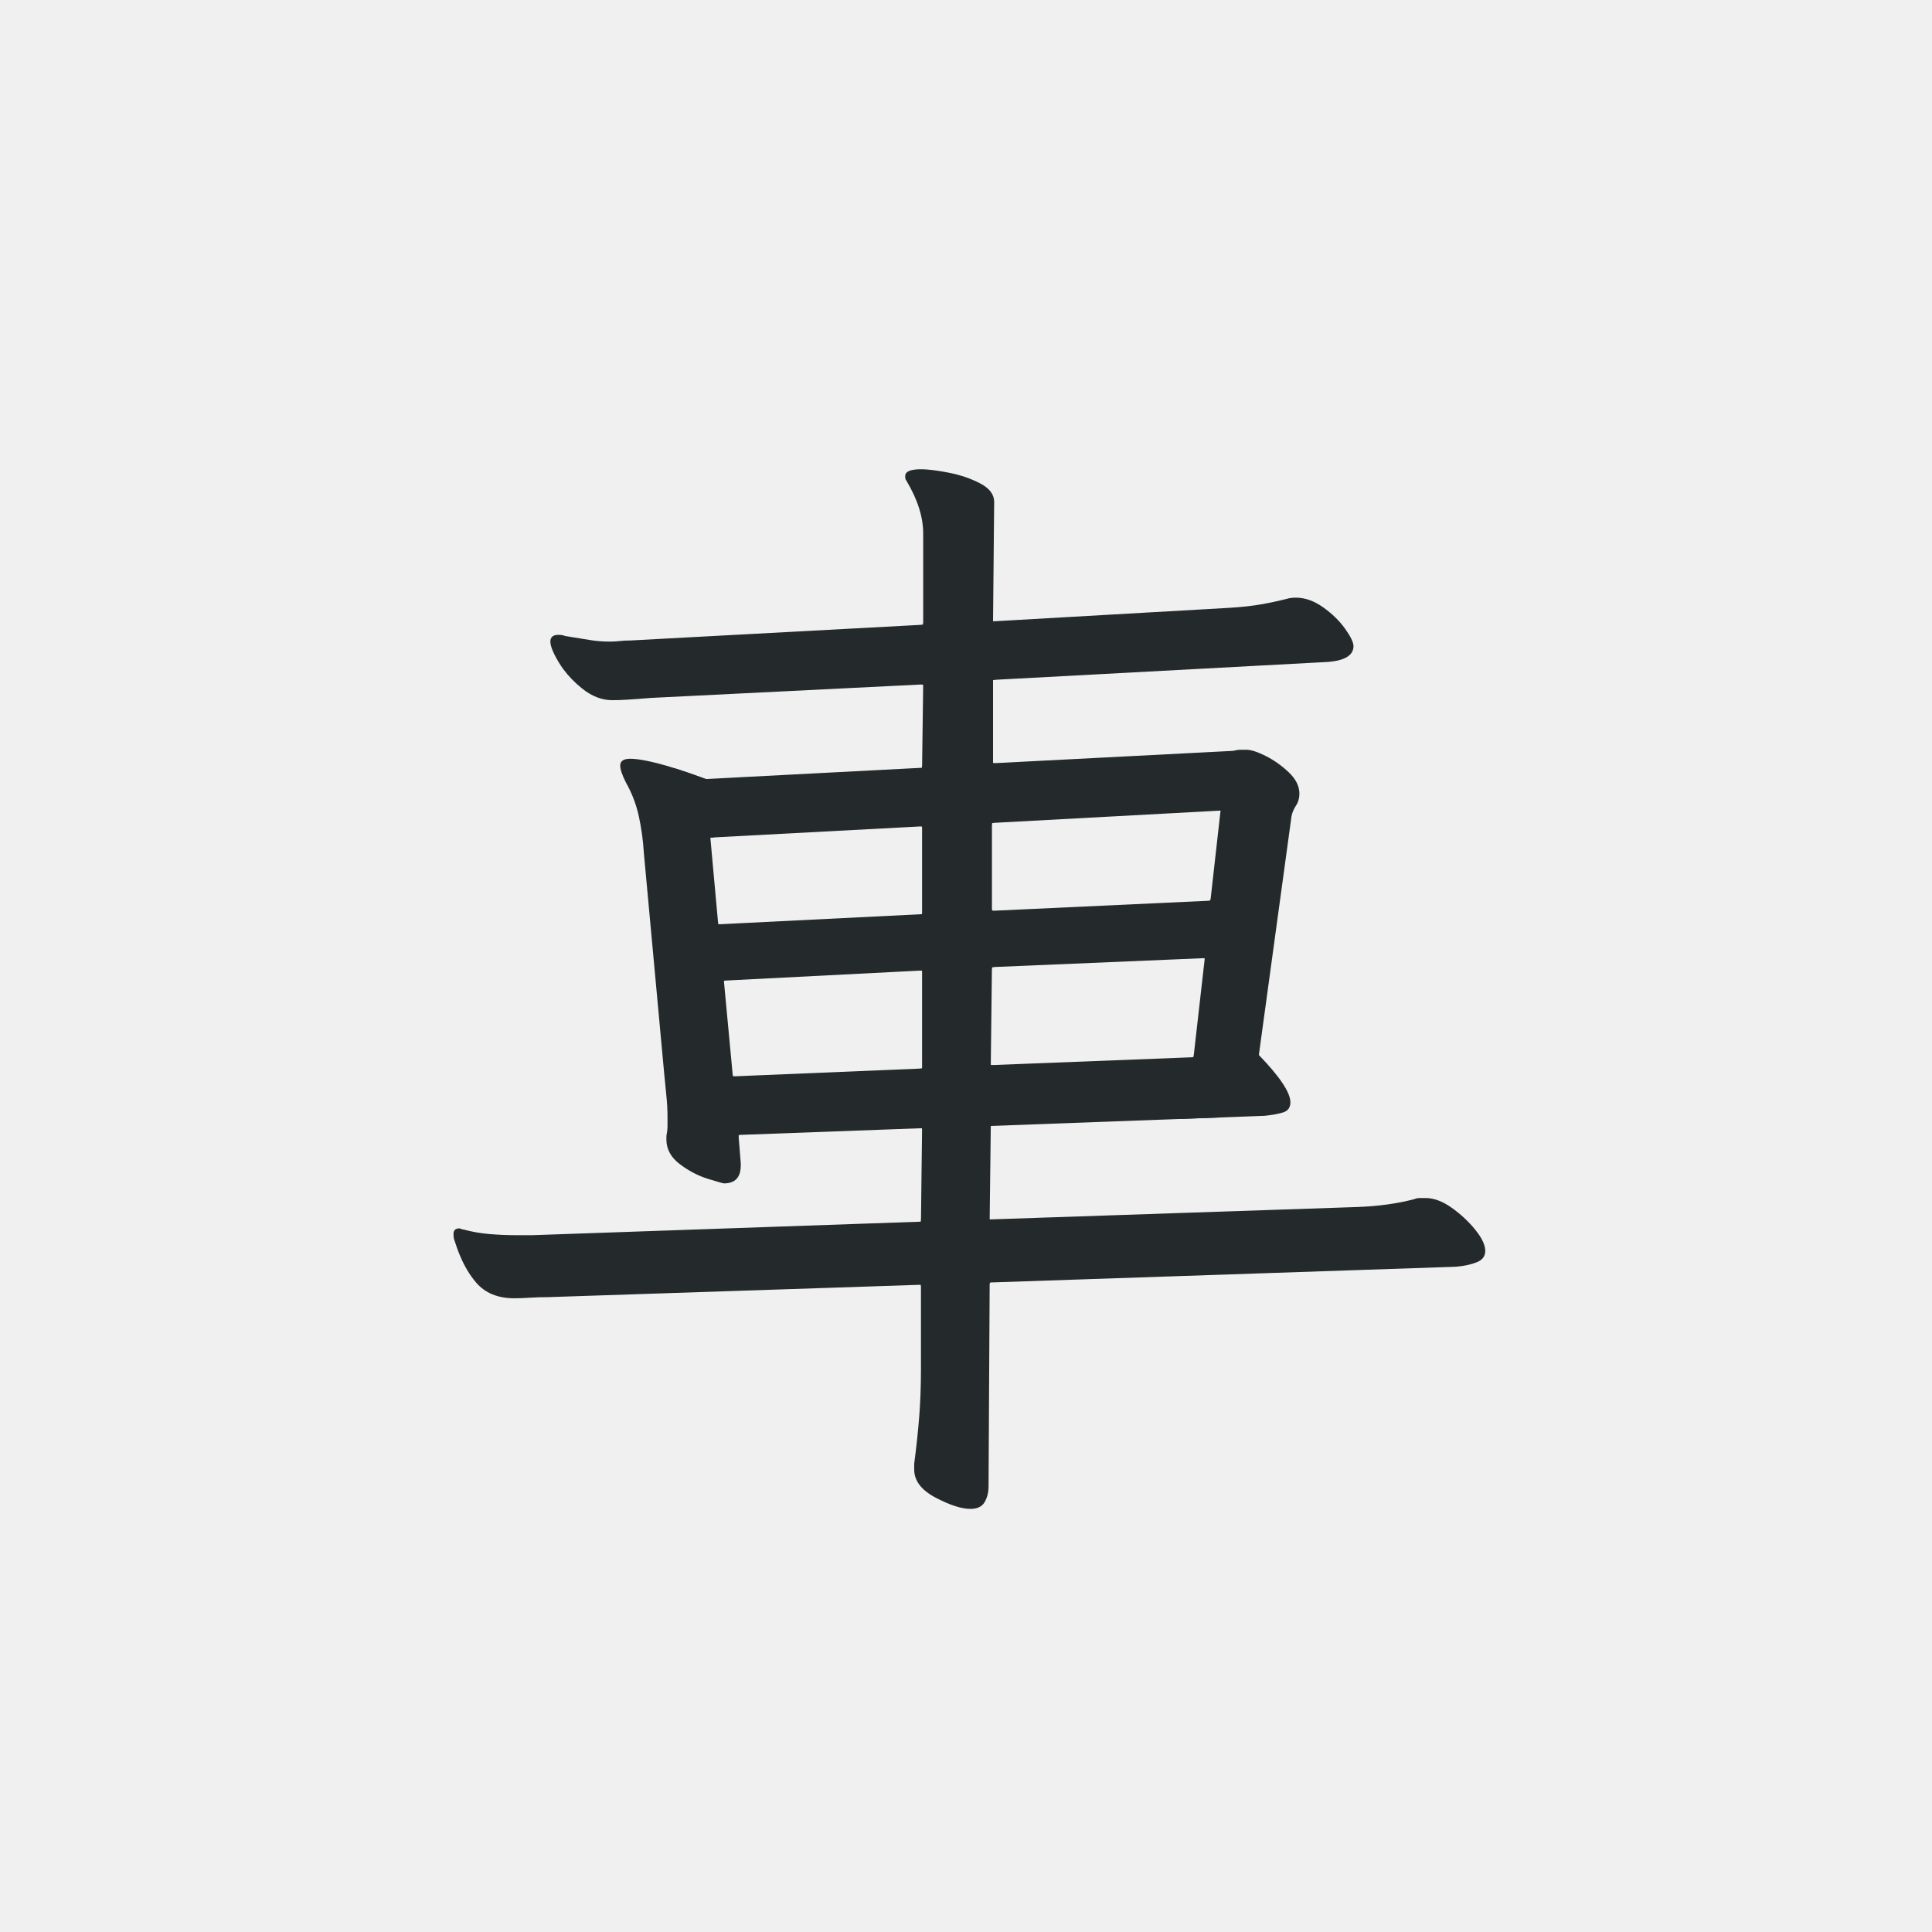
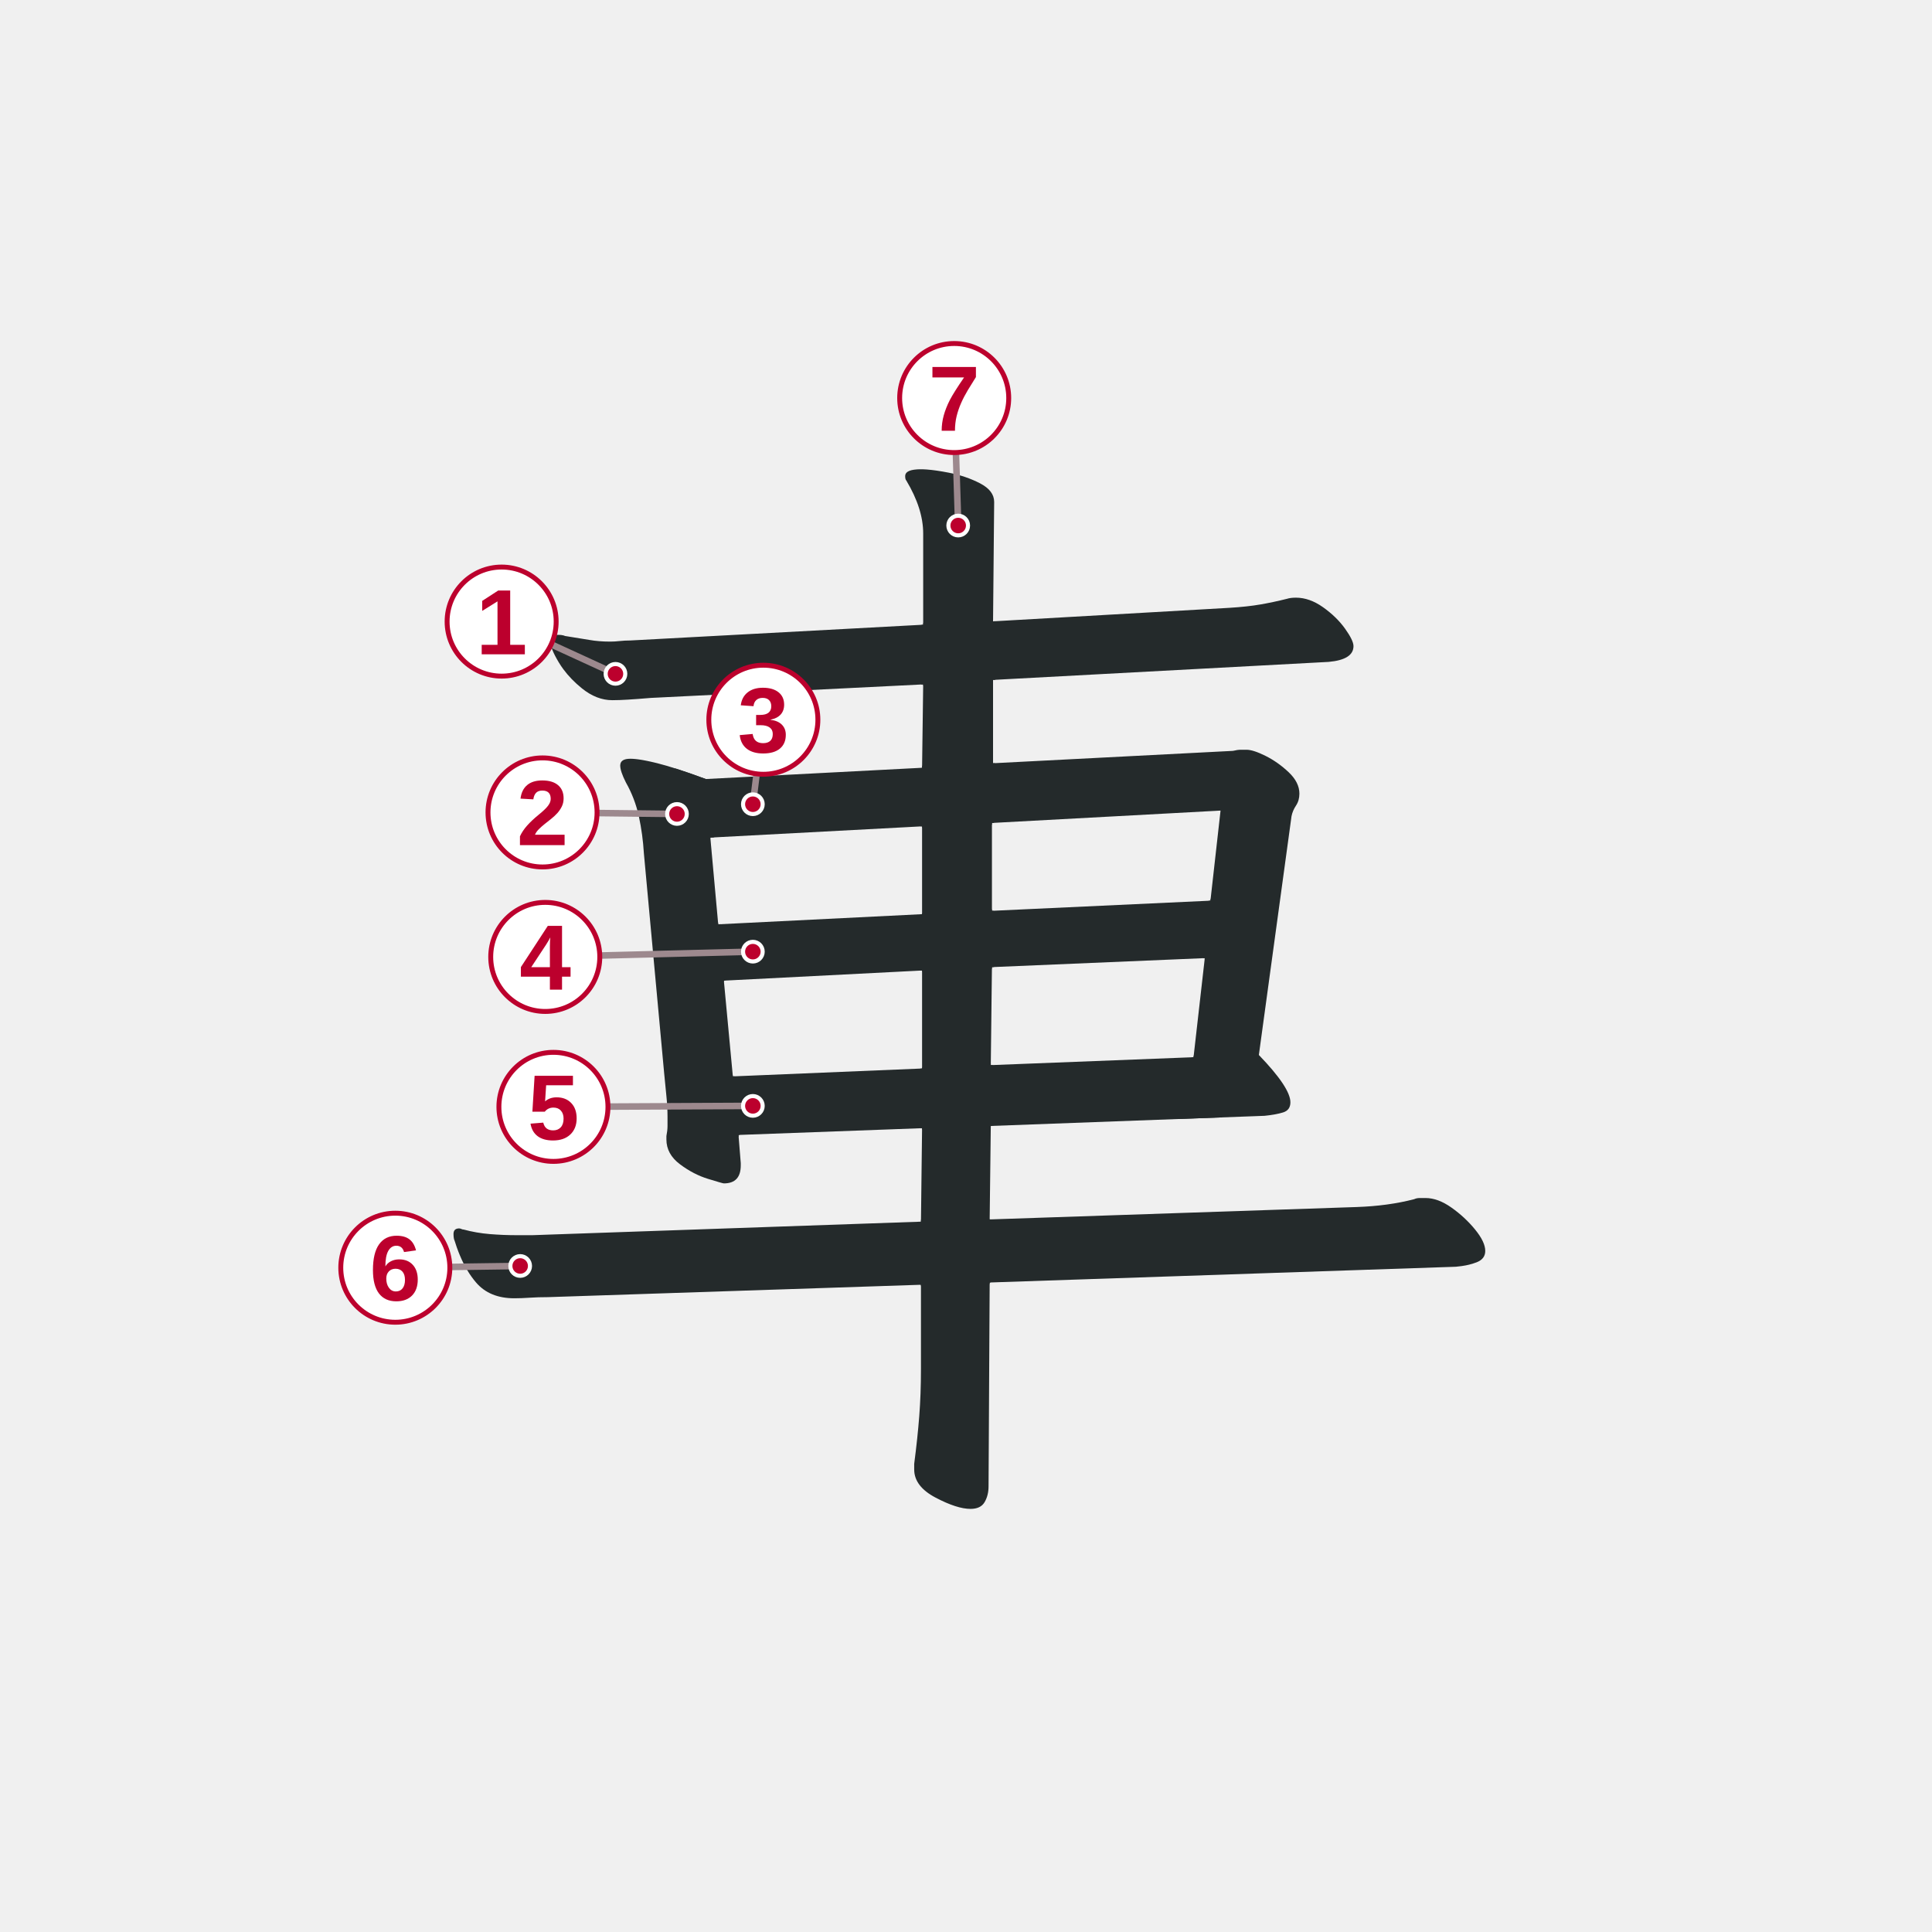
- <svg xmlns="http://www.w3.org/2000/svg" version="1.1" viewBox="0 0 708.66 708.66" width="709" height="709" role="img" aria-labelledby="name desc">
-   <style>.still{display:none}@media(prefers-reduced-motion:reduce){.motion{display:none}.still{display:inline}}</style>
+ <svg xmlns="http://www.w3.org/2000/svg" data-stroke-theme="auto" version="1.1" viewBox="0 0 708.66 708.66" width="709" height="709" role="img" aria-labelledby="name desc">
+   <style>
+ .still,.directions{display:none}
+ .directions{color:#fff}
+ .directions .shaft{fill:none;stroke:currentColor;stroke-width:2.5;stroke-linecap:round;stroke-linejoin:round}
+ .directions polygon{fill:currentColor}
+ .stroke-labels{font-family:Arial,Helvetica,sans-serif;font-size:34px;font-weight:700;text-anchor:middle}
+ .stroke-labels line{stroke:#9d898e;stroke-width:2.4;stroke-linecap:round}
+ .stroke-labels rect{fill:white;stroke:#bc002d;stroke-width:1.8}
+ .stroke-labels circle{fill:#bc002d;stroke:white;stroke-width:1.5}
+ .stroke-labels text{fill:#bc002d}
+ #still:target~.motion{display:none}
+ #still:target~.still,#still:target~.directions{display:inline}
+ @media(prefers-color-scheme:dark){
+   .directions{color:#202526}
+   .guide{fill:#3d4141}
+   .motion,.still{fill:#e6e8e8}
+ }
+ @media(prefers-reduced-motion:reduce){.motion{display:none}.still,.directions{display:inline}}
+ </style>
  <defs>
    <mask id="reveal_1" maskUnits="userSpaceOnUse" x="0" y="0" width="708.66" height="708.66">
      <path d="M174.428 249.957L206.78 248.2L225.75 247.17L478.64 233.4L488.05 232.88L497.04 232.38L529.39 230.581" fill="none" stroke="white" stroke-width="49.0" stroke-linecap="round" stroke-linejoin="round" stroke-dasharray="357.49 714.98" stroke-dashoffset="0">
-         <animate attributeName="stroke-dashoffset" values="357.49;357.49;0;0" keyTimes="0;0.034;0.138;1" dur="8.702s" repeatCount="indefinite" />
+         <animate attributeName="stroke-dashoffset" values="357.49;357.49;0;0" keyTimes="0;0.034;0.138;1" dur="7.252s" repeatCount="indefinite" />
      </path>
    </mask>
    <mask id="reveal_2" maskUnits="userSpaceOnUse" x="0" y="0" width="708.66" height="708.66">
      <path d="M243.287 241.846L246.59 279.14L248.31 298.56L258.76 416.78L259.59 426.16L260.34 434.63L263.642 471.924" fill="none" stroke="white" stroke-width="57.4" stroke-linecap="round" stroke-linejoin="round" stroke-dasharray="232.98 465.96" stroke-dashoffset="0">
-         <animate attributeName="stroke-dashoffset" values="232.98;232.98;0;0" keyTimes="0;0.155;0.231;1" dur="8.702s" repeatCount="indefinite" />
+         <animate attributeName="stroke-dashoffset" values="232.98;232.98;0;0" keyTimes="0;0.155;0.231;1" dur="7.252s" repeatCount="indefinite" />
      </path>
    </mask>
    <mask id="reveal_3" maskUnits="userSpaceOnUse" x="0" y="0" width="708.66" height="708.66">
      <path d="M201.95 298.093L248.17 296.16L276.15 294.99L460.57 287.28L448.43 393.45L447.36 402.8L446.28 412.24L441.022 458.2" fill="none" stroke="white" stroke-width="72.1" stroke-linecap="round" stroke-linejoin="round" stroke-dasharray="432.88 865.76" stroke-dashoffset="0">
-         <animate attributeName="stroke-dashoffset" values="432.88;432.88;0;0" keyTimes="0;0.248;0.368;1" dur="8.702s" repeatCount="indefinite" />
+         <animate attributeName="stroke-dashoffset" values="432.88;432.88;0;0" keyTimes="0;0.248;0.368;1" dur="7.252s" repeatCount="indefinite" />
      </path>
    </mask>
    <mask id="reveal_4" maskUnits="userSpaceOnUse" x="0" y="0" width="708.66" height="708.66">
      <path d="M220.914 351.612L252.68 350.15L276.15 349.07L434.84 341.74L444.25 341.31L454.24 340.85L486.006 339.387" fill="none" stroke="white" stroke-width="48" stroke-linecap="round" stroke-linejoin="round" stroke-dasharray="267.37 534.74" stroke-dashoffset="0">
-         <animate attributeName="stroke-dashoffset" values="267.37;267.37;0;0" keyTimes="0;0.386;0.469;1" dur="8.702s" repeatCount="indefinite" />
+         <animate attributeName="stroke-dashoffset" values="267.37;267.37;0;0" keyTimes="0;0.386;0.469;1" dur="7.252s" repeatCount="indefinite" />
      </path>
    </mask>
    <mask id="reveal_5" maskUnits="userSpaceOnUse" x="0" y="0" width="708.66" height="708.66">
      <path d="M225.904 407.951L257.67 406.49L276.15 405.64L423.82 398.82L433.22 398.38L447.7 397.7L479.465 396.208" fill="none" stroke="white" stroke-width="48" stroke-linecap="round" stroke-linejoin="round" stroke-dasharray="255.83 511.66" stroke-dashoffset="0">
-         <animate attributeName="stroke-dashoffset" values="255.83;255.83;0;0" keyTimes="0;0.486;0.567;1" dur="8.702s" repeatCount="indefinite" />
+         <animate attributeName="stroke-dashoffset" values="255.83;255.83;0;0" keyTimes="0;0.486;0.567;1" dur="7.252s" repeatCount="indefinite" />
      </path>
    </mask>
    <mask id="reveal_6" maskUnits="userSpaceOnUse" x="0" y="0" width="708.66" height="708.66">
      <path d="M136.847 466.127L168.81 465.08L190.8 464.36L525.88 453.38L535.29 453.08L544.79 452.78L576.754 451.771" fill="none" stroke="white" stroke-width="48.3" stroke-linecap="round" stroke-linejoin="round" stroke-dasharray="442.14 884.28" stroke-dashoffset="0">
-         <animate attributeName="stroke-dashoffset" values="442.14;442.14;0;0" keyTimes="0;0.584;0.707;1" dur="8.702s" repeatCount="indefinite" />
+         <animate attributeName="stroke-dashoffset" values="442.14;442.14;0;0" keyTimes="0;0.584;0.707;1" dur="7.252s" repeatCount="indefinite" />
      </path>
    </mask>
    <mask id="reveal_7" maskUnits="userSpaceOnUse" x="0" y="0" width="708.66" height="708.66">
      <path d="M351.757 133.99L351.57 172.27L351.47 192.77L349.78 536.81L349.74 546.23L349.71 554.23L349.567 592.51" fill="none" stroke="white" stroke-width="58.8" stroke-linecap="round" stroke-linejoin="round" stroke-dasharray="460.52 921.04" stroke-dashoffset="0">
-         <animate attributeName="stroke-dashoffset" values="460.52;460.52;0;0" keyTimes="0;0.724;0.851;1" dur="8.702s" repeatCount="indefinite" />
+         <animate attributeName="stroke-dashoffset" values="460.52;460.52;0;0" keyTimes="0;0.724;0.851;1" dur="7.252s" repeatCount="indefinite" />
      </path>
    </mask>
  </defs>
-   <path fill="#e5e8e7" d="M362.6,545.2q0,3.3-1.45,5.79c-.97,1.65-2.68,2.47-5.16,2.47q-4.96,0-12.81-4.13t-7.85-10.33v-2.06q1.24-9.51,1.86-17.56.62-8.06.62-17.15v-30.98l-136.75,4.54q-3.72,0-6.82.21c-2.06.14-3.92.21-5.58.21q-9.09,0-14.04-5.79-4.96-5.78-7.85-15.28c-.28-.55-.42-1.38-.42-2.48,0-1.38.69-2.07,2.07-2.07.27,0,.55.07.83.21.27.14.54.2.82.2q4.54,1.24,9.5,1.66,4.96.41,9.92.41h5.78l142.54-4.96.41-34.29-67.34,2.48.83,10.33v.83q0,6.61-6.2,6.61-.42,0-5.79-1.66-5.37-1.64-10.32-5.37-4.96-3.72-4.96-9.09v-1.24c.27-1.37.41-2.61.41-3.71v-3.31q0-3.72-.41-7.64-.42-3.92-.83-8.47l-7.43-80.57q-.42-7.02-1.86-13.63-1.46-6.6-4.75-12.39-2.08-4.13-2.07-6.2,0-2.48,3.72-2.48,3.3,0,9.91,1.65,6.61,1.66,17.77,5.79l79.32-4.13.41-30.58-99.98,4.96q-4.95.42-8.26.62c-2.21.14-4.13.21-5.78.21q-5.79,0-11.16-4.34-5.37-4.34-8.47-9.5-3.1-5.16-3.1-7.65,0-2.47,2.9-2.47c1.09,0,1.92.14,2.48.41q5.36.83,8.88,1.44,3.5.62,7.64.62c1.1,0,2.27-.06,3.51-.2,1.24-.14,2.55-.21,3.93-.21l107.41-5.78v-33.47q0-9.08-6.19-19.42c-.28-.27-.42-.82-.42-1.65q0-2.48,5.79-2.48,3.72,0,10.12,1.24,6.4,1.24,11.57,3.93,5.16,2.69,5.16,6.81l-.41,43.8,86.76-4.96q6.6-.41,11.36-1.24,4.75-.82,9.71-2.07c.83-.27,1.92-.41,3.31-.41q4.95,0,9.91,3.51,4.96,3.52,8.06,7.85,3.1,4.34,3.1,6.41,0,4.95-9.09,5.78l-123.12,6.61v30.57l88-4.54c1.1-.27,2.06-.41,2.89-.41h2.07q2.48,0,7.02,2.27,4.54,2.27,8.47,5.99,3.92,3.72,3.92,7.85,0,2.48-1.23,4.34c-.83,1.24-1.39,2.55-1.66,3.92l-11.98,87.59q11.56,11.99,11.57,17.35,0,2.89-2.69,3.72-2.69.83-6.81,1.24l-100.4,3.72-.41,34.29,134.68-4.55q11.57-.4,21.08-2.89c.54-.27,1.23-.41,2.06-.41h2.07q4.54,0,9.5,3.51,4.96,3.51,8.67,8.05,3.72,4.56,3.72,7.85,0,2.9-3.1,4.14-3.09,1.24-7.64,1.65l-171.04,5.78L362.6,545.2ZM260.55,307.23l2.89,31.81,74.78-3.72v-32.22L260.55,307.23ZM265.51,359.7l3.3,35.12,69.41-2.89v-35.95L265.51,359.7ZM363.84,354.74l-.42,35.95,74.37-2.9,4.13-36.35L363.84,354.74ZM363.84,301.86v32.23l80.15-3.72,3.71-33.05L363.84,301.86Z" />
+   <g id="still" />
+   <path class="guide" fill="#e5e8e7" d="M362.6,545.2q0,3.3-1.45,5.79c-.97,1.65-2.68,2.47-5.16,2.47q-4.96,0-12.81-4.13t-7.85-10.33v-2.06q1.24-9.51,1.86-17.56.62-8.06.62-17.15v-30.98l-136.75,4.54q-3.72,0-6.82.21c-2.06.14-3.92.21-5.58.21q-9.09,0-14.04-5.79-4.96-5.78-7.85-15.28c-.28-.55-.42-1.38-.42-2.48,0-1.38.69-2.07,2.07-2.07.27,0,.55.07.83.21.27.14.54.2.82.2q4.54,1.24,9.5,1.66,4.96.41,9.92.41h5.78l142.54-4.96.41-34.29-67.34,2.48.83,10.33v.83q0,6.61-6.2,6.61-.42,0-5.79-1.66-5.37-1.64-10.32-5.37-4.96-3.72-4.96-9.09v-1.24c.27-1.37.41-2.61.41-3.71v-3.31q0-3.72-.41-7.64-.42-3.92-.83-8.47l-7.43-80.57q-.42-7.02-1.86-13.63-1.46-6.6-4.75-12.39-2.08-4.13-2.07-6.2,0-2.48,3.72-2.48,3.3,0,9.91,1.65,6.61,1.66,17.77,5.79l79.32-4.13.41-30.58-99.98,4.96q-4.95.42-8.26.62c-2.21.14-4.13.21-5.78.21q-5.79,0-11.16-4.34-5.37-4.34-8.47-9.5-3.1-5.16-3.1-7.65,0-2.47,2.9-2.47c1.09,0,1.92.14,2.48.41q5.36.83,8.88,1.44,3.5.62,7.64.62c1.1,0,2.27-.06,3.51-.2,1.24-.14,2.55-.21,3.93-.21l107.41-5.78v-33.47q0-9.08-6.19-19.42c-.28-.27-.42-.82-.42-1.65q0-2.48,5.79-2.48,3.72,0,10.12,1.24,6.4,1.24,11.57,3.93,5.16,2.69,5.16,6.81l-.41,43.8,86.76-4.96q6.6-.41,11.36-1.24,4.75-.82,9.71-2.07c.83-.27,1.92-.41,3.31-.41q4.95,0,9.91,3.51,4.96,3.52,8.06,7.85,3.1,4.34,3.1,6.41,0,4.95-9.09,5.78l-123.12,6.61v30.57l88-4.54c1.1-.27,2.06-.41,2.89-.41h2.07q2.48,0,7.02,2.27,4.54,2.27,8.47,5.99,3.92,3.72,3.92,7.85,0,2.48-1.23,4.34c-.83,1.24-1.39,2.55-1.66,3.92l-11.98,87.59q11.56,11.99,11.57,17.35,0,2.89-2.69,3.72-2.69.83-6.81,1.24l-100.4,3.72-.41,34.29,134.68-4.55q11.57-.4,21.08-2.89c.54-.27,1.23-.41,2.06-.41h2.07q4.54,0,9.5,3.51,4.96,3.51,8.67,8.05,3.72,4.56,3.72,7.85,0,2.9-3.1,4.14-3.09,1.24-7.64,1.65l-171.04,5.78L362.6,545.2ZM260.55,307.23l2.89,31.81,74.78-3.72v-32.22L260.55,307.23ZM265.51,359.7l3.3,35.12,69.41-2.89v-35.95L265.51,359.7ZM363.84,354.74l-.42,35.95,74.37-2.9,4.13-36.35L363.84,354.74ZM363.84,301.86v32.23l80.15-3.72,3.71-33.05L363.84,301.86Z" />
  <g class="motion" fill="#242a2b">
    <path id="stroke_01" mask="url(#reveal_1)" d="M485.3 222.74C488.607 225.087 491.293 227.703 493.36 230.59C495.427 233.483 496.46 235.62 496.46 237C496.46 240.3 493.43 242.227 487.37 242.78L364.25 249.39L364.25 250.157L363.28 250.15L338.73 251.48L338.624 251.516L338.63 251.04L238.65 256C235.35 256.28 232.597 256.487 230.39 256.62C228.18 256.76 226.26 256.83 224.61 256.83C220.75 256.83 217.03 255.383 213.45 252.49C210.743 250.302 208.469 247.958 206.628 245.457L206.628 245.457C206.627 245.455 206.626 245.454 206.625 245.452L205.82 244.309L205.781 244.252C205.502 243.835 205.235 243.415 204.98 242.99C202.913 239.55 201.88 237 201.88 235.34C201.88 235.302 201.881 235.265 201.884 235.23L201.891 235.041L201.909 234.893L201.925 234.761C202.061 233.954 202.499 233.406 203.241 233.116L203.251 233.111C203.497 233.016 203.776 232.949 204.089 232.91L204.1 232.909L204.377 232.884L204.429 232.88L204.78 232.87L205.139 232.876L205.254 232.881L205.476 232.892L205.615 232.902L205.774 232.917C205.833 232.922 205.889 232.928 205.943 232.935L205.943 232.935C206.481 233 206.92 233.116 207.26 233.28C210.833 233.833 213.793 234.313 216.14 234.72C218.473 235.133 221.02 235.34 223.78 235.34C224.88 235.34 226.05 235.28 227.29 235.14C228.53 235 229.84 234.93 231.22 234.93L338.63 229.15L338.63 228.472L364.255 227.406L364.25 227.91L451.01 222.95C455.41 222.677 459.197 222.263 462.37 221.71C465.537 221.163 468.773 220.473 472.08 219.64C472.91 219.37 474 219.23 475.39 219.23C478.69 219.23 481.993 220.4 485.3 222.74Z" />
    <path id="stroke_02" mask="url(#reveal_2)" d="M232.063 278.335L232.379 278.358L232.999 278.407L233.43 278.455L234.026 278.526L234.556 278.602L235.136 278.69L235.781 278.8L236.321 278.898L237.111 279.051L237.564 279.143L238.552 279.355L238.837 279.418C239.244 279.509 239.666 279.607 240.101 279.711L240.101 279.711C240.429 279.787 240.776 279.872 241.13 279.96C245.537 281.067 251.46 282.997 258.9 285.75L259.42 285.723L258.16 286.68L260.85 306.54L262.044 307.151L260.55 307.23L263.44 339.04L264.39 338.993L264.22 340.02L265.93 359.35L266.045 359.673L265.51 359.7L268.81 394.82L269.419 394.795L271.312 416.284L270.88 416.3L271.71 426.63L271.71 427.46C271.71 431.867 269.643 434.07 265.51 434.07C265.23 434.07 263.3 433.517 259.72 432.41C256.14 431.317 252.7 429.527 249.4 427.04C246.093 424.56 244.44 421.53 244.44 417.95L244.44 416.71C244.71 415.34 244.85 414.1 244.85 413L244.85 409.69C244.85 407.21 244.713 404.663 244.44 402.05C244.16 399.437 243.883 396.613 243.61 393.58L236.18 313.01C235.9 308.33 235.28 303.787 234.32 299.38C233.347 294.98 231.763 290.85 229.57 286.99C228.193 284.257 227.503 282.2 227.502 280.822L231.366 280.481L227.502 280.822C227.5 280.81 227.5 280.8 227.5 280.79C227.5 280.753 227.501 280.717 227.505 280.684C227.555 279.101 228.795 278.31 231.22 278.31Z" />
    <path id="stroke_03" mask="url(#reveal_3)" d="M464.23 277.28C467.257 278.793 470.08 280.79 472.7 283.27C475.313 285.75 476.62 288.367 476.62 291.12C476.62 292.773 476.21 294.22 475.39 295.46C474.56 296.7 474 298.01 473.73 299.38L461.75 386.97C469.457 394.963 473.313 400.747 473.32 404.32C473.32 406.247 472.423 407.487 470.63 408.04C468.837 408.593 466.567 409.007 463.82 409.28L432.544 410.439L432.65 409.48L434.78 408.53L437.144 387.815L437.79 387.79L441.92 351.44L441.273 351.467L443.396 330.398L443.99 330.37L447.7 297.32L363.84 301.86L363.84 302.486L338.22 303.55L338.22 303.1L260.55 307.23L260.575 307.503L248.67 308L247.573 281.822C250.834 282.852 254.616 284.164 258.9 285.75L338.22 281.62L338.23 280.88L364.25 279.454L364.25 279.96L452.25 275.42C453.35 275.15 454.31 275.01 455.14 275.01L457.21 275.01C458.863 275.01 461.203 275.767 464.23 277.28Z" />
    <path id="stroke_04" mask="url(#reveal_4)" d="M454.72 351.29L441.87 351.883L441.92 351.44L363.84 354.74L363.833 355.351L363.25 355.16L338.68 356.29L338.22 356.383L338.22 355.98L265.51 359.7L265.551 360.133L253.16 360.59L252.16 339.02L263.391 338.498L263.44 339.04L338.22 335.32L338.22 335.029L363.84 333.519L363.84 334.09L443.99 330.37L444.06 329.746L453.71 329.37Z" />
    <path id="stroke_05" mask="url(#reveal_5)" d="M448.272 409.856L363.42 413L363.414 413.462L338.214 414.309L338.22 413.82L270.88 416.3L270.934 416.974L258.18 417.63L257.14 395.01L268.777 394.472L268.81 394.82L338.22 391.93L338.22 391.588L363.427 390.107L363.42 390.69L437.79 387.79L437.852 387.243L447.2 386.91Z" />
    <path id="stroke_06" mask="url(#reveal_6)" d="M532.4 442.95C535.707 445.29 538.597 447.973 541.07 451C543.55 454.04 544.79 456.657 544.79 458.85C544.79 460.783 543.757 462.163 541.69 462.99C539.63 463.817 537.083 464.367 534.05 464.64L363.01 470.42L363.007 470.927L337.81 471.749L337.81 471.25L201.06 475.79C198.58 475.79 196.307 475.86 194.24 476C192.18 476.14 190.32 476.21 188.66 476.21C182.6 476.21 177.92 474.28 174.62 470.42C172.287 467.702 170.298 464.367 168.66 460.401L168.66 460.401C168.504 460.033 168.351 459.659 168.203 459.277L167.59 457.632L167.437 457.186C167.204 456.523 166.983 455.839 166.77 455.14C166.49 454.59 166.35 453.76 166.35 452.66C166.35 452.575 166.353 452.492 166.358 452.412L166.366 452.333L166.382 452.18L166.398 452.091L166.422 451.963L166.446 451.873L166.477 451.763L166.511 451.674L166.548 451.578L166.592 451.493L166.635 451.41L166.689 451.328L166.738 451.257L166.804 451.18L166.856 451.121L166.935 451.048L166.989 451L167.083 450.933L167.138 450.895L167.249 450.834L167.302 450.806L167.431 450.752L167.481 450.733L167.632 450.686L167.674 450.675L167.851 450.638L167.882 450.632L168.087 450.607L168.104 450.605C168.18 450.598 168.259 450.594 168.34 450.593L168.34 450.593C168.365 450.59 168.393 450.59 168.42 450.59C168.69 450.59 168.97 450.66 169.25 450.8C169.52 450.94 169.79 451 170.07 451C173.097 451.827 176.263 452.38 179.57 452.66C182.877 452.933 186.183 453.07 189.49 453.07L195.27 453.07L337.81 448.11L337.819 447.391L363.011 447.188L363.01 447.29L497.69 442.74C505.403 442.473 512.43 441.51 518.77 439.85C519.31 439.58 520 439.44 520.83 439.44L522.9 439.44C525.927 439.44 529.093 440.61 532.4 442.95Z" />
    <path id="stroke_07" mask="url(#reveal_7)" d="M338.763 172.149L338.789 172.15L339.763 172.203L339.871 172.21L339.872 172.21L337.929 172.201L339.872 172.21C342.06 172.366 344.746 172.753 347.93 173.37C352.197 174.197 356.053 175.507 359.5 177.3C362.94 179.093 364.66 181.363 364.66 184.11L364.25 227.91L364.943 227.87L365.074 249.346L364.25 249.39L364.25 279.96L364.938 279.925L364.594 301.819L363.84 301.86L363.84 334.09L364.435 334.062L364.588 354.708L363.84 354.74L363.42 390.69L364.136 390.662L363.999 412.979L363.42 413L363.01 447.29L363.472 447.274L363.36 469.63L363.366 470.408L363.01 470.42L362.6 545.2C362.6 547.4 362.117 549.33 361.15 550.99C360.18 552.64 358.47 553.46 355.99 553.46C352.683 553.46 348.413 552.083 343.18 549.33C337.947 546.577 335.33 543.133 335.33 539L335.33 536.94C336.157 530.6 336.777 524.747 337.19 519.38C337.603 514.007 337.81 508.29 337.81 502.23L337.81 471.25L337.547 471.259L337.663 448.115L337.81 448.11L338.22 413.82L337.487 413.847L337.59 391.956L338.22 391.93L338.22 355.98L337.417 356.021L337.516 335.355L338.22 335.32L338.22 303.1L337.736 303.126L338.087 281.627L338.22 281.62L338.63 251.04L337.935 251.075L338.041 229.182L338.63 229.15L338.63 195.68C338.63 189.627 336.567 183.153 332.44 176.26C332.16 175.99 332.02 175.44 332.02 174.61C332.02 173.213 333.398 172.406 336.159 172.192L336.159 172.192C336.283 172.182 336.409 172.173 336.539 172.165L337.041 172.143L337.196 172.138L337.81 172.13Z" />
  </g>
  <path class="still" fill="#242a2b" d="M362.6,545.2q0,3.3-1.45,5.79c-.97,1.65-2.68,2.47-5.16,2.47q-4.96,0-12.81-4.13t-7.85-10.33v-2.06q1.24-9.51,1.86-17.56.62-8.06.62-17.15v-30.98l-136.75,4.54q-3.72,0-6.82.21c-2.06.14-3.92.21-5.58.21q-9.09,0-14.04-5.79-4.96-5.78-7.85-15.28c-.28-.55-.42-1.38-.42-2.48,0-1.38.69-2.07,2.07-2.07.27,0,.55.07.83.21.27.14.54.2.82.2q4.54,1.24,9.5,1.66,4.96.41,9.92.41h5.78l142.54-4.96.41-34.29-67.34,2.48.83,10.33v.83q0,6.61-6.2,6.61-.42,0-5.79-1.66-5.37-1.64-10.32-5.37-4.96-3.72-4.96-9.09v-1.24c.27-1.37.41-2.61.41-3.71v-3.31q0-3.72-.41-7.64-.42-3.92-.83-8.47l-7.43-80.57q-.42-7.02-1.86-13.63-1.46-6.6-4.75-12.39-2.08-4.13-2.07-6.2,0-2.48,3.72-2.48,3.3,0,9.91,1.65,6.61,1.66,17.77,5.79l79.32-4.13.41-30.58-99.98,4.96q-4.95.42-8.26.62c-2.21.14-4.13.21-5.78.21q-5.79,0-11.16-4.34-5.37-4.34-8.47-9.5-3.1-5.16-3.1-7.65,0-2.47,2.9-2.47c1.09,0,1.92.14,2.48.41q5.36.83,8.88,1.44,3.5.62,7.64.62c1.1,0,2.27-.06,3.51-.2,1.24-.14,2.55-.21,3.93-.21l107.41-5.78v-33.47q0-9.08-6.19-19.42c-.28-.27-.42-.82-.42-1.65q0-2.48,5.79-2.48,3.72,0,10.12,1.24,6.4,1.24,11.57,3.93,5.16,2.69,5.16,6.81l-.41,43.8,86.76-4.96q6.6-.41,11.36-1.24,4.75-.82,9.71-2.07c.83-.27,1.92-.41,3.31-.41q4.95,0,9.91,3.51,4.96,3.52,8.06,7.85,3.1,4.34,3.1,6.41,0,4.95-9.09,5.78l-123.12,6.61v30.57l88-4.54c1.1-.27,2.06-.41,2.89-.41h2.07q2.48,0,7.02,2.27,4.54,2.27,8.47,5.99,3.92,3.72,3.92,7.85,0,2.48-1.23,4.34c-.83,1.24-1.39,2.55-1.66,3.92l-11.98,87.59q11.56,11.99,11.57,17.35,0,2.89-2.69,3.72-2.69.83-6.81,1.24l-100.4,3.72-.41,34.29,134.68-4.55q11.57-.4,21.08-2.89c.54-.27,1.23-.41,2.06-.41h2.07q4.54,0,9.5,3.51,4.96,3.51,8.67,8.05,3.72,4.56,3.72,7.85,0,2.9-3.1,4.14-3.09,1.24-7.64,1.65l-171.04,5.78L362.6,545.2ZM260.55,307.23l2.89,31.81,74.78-3.72v-32.22L260.55,307.23ZM265.51,359.7l3.3,35.12,69.41-2.89v-35.95L265.51,359.7ZM363.84,354.74l-.42,35.95,74.37-2.9,4.13-36.35L363.84,354.74ZM363.84,301.86v32.23l80.15-3.72,3.71-33.05L363.84,301.86Z" />
+   <g class="directions" aria-hidden="true">
+     <g id="direction_01">
+       <line x1="225.75" y1="247.17" x2="478.64" y2="233.4" class="shaft" />
+       <polygon points="476.71 236.59 488.05 232.88 476.37 230.43 476.71 236.59" />
+     </g>
+     <g id="direction_02">
+       <line x1="248.31" y1="298.56" x2="258.76" y2="416.78" class="shaft" />
+       <polygon points="255.5 414.95 259.59 426.16 261.65 414.41 255.5 414.95" />
+     </g>
+     <g id="direction_03">
+       <polyline points="276.15 294.99 460.57 287.28 448.43 393.45" class="shaft" />
+       <polygon points="445.6 391 447.36 402.8 451.74 391.71 445.6 391" />
+     </g>
+     <g id="direction_04">
+       <line x1="276.15" y1="349.07" x2="434.84" y2="341.74" class="shaft" />
+       <polygon points="432.88 344.92 444.25 341.31 432.59 338.75 432.88 344.92" />
+     </g>
+     <g id="direction_05">
+       <line x1="276.15" y1="405.64" x2="423.82" y2="398.82" class="shaft" />
+       <polygon points="421.85 402 433.22 398.38 421.57 395.83 421.85 402" />
+     </g>
+     <g id="direction_06">
+       <line x1="190.8" y1="464.36" x2="525.88" y2="453.38" class="shaft" />
+       <polygon points="523.87 456.54 535.29 453.08 523.67 450.37 523.87 456.54" />
+     </g>
+     <g id="direction_07">
+       <line x1="351.47" y1="192.77" x2="349.78" y2="536.81" class="shaft" />
+       <polygon points="346.7 534.69 349.74 546.23 352.88 534.72 346.7 534.69" />
+     </g>
+   </g>
+   <g class="stroke-labels" aria-hidden="true">
+     <g id="number_01">
+       <line x1="184" y1="228" x2="225.75" y2="247.17" />
+       <circle cx="225.75" cy="247.17" r="3.6" />
+       <rect x="164" y="208" width="40" height="40" rx="20" />
+       <text x="184" y="240">1</text>
+     </g>
+     <g id="number_02">
+       <line x1="199" y1="298" x2="248.31" y2="298.56" />
+       <circle cx="248.31" cy="298.56" r="3.6" />
+       <rect x="179" y="278" width="40" height="40" rx="20" />
+       <text x="199" y="310">2</text>
+     </g>
+     <g id="number_03">
+       <line x1="280" y1="264" x2="276.15" y2="294.99" />
+       <circle cx="276.15" cy="294.99" r="3.6" />
+       <rect x="260" y="244" width="40" height="40" rx="20" />
+       <text x="280" y="276">3</text>
+     </g>
+     <g id="number_04">
+       <line x1="200" y1="351" x2="276.15" y2="349.07" />
+       <circle cx="276.15" cy="349.07" r="3.6" />
+       <rect x="180" y="331" width="40" height="40" rx="20" />
+       <text x="200" y="363">4</text>
+     </g>
+     <g id="number_05">
+       <line x1="203" y1="406" x2="276.15" y2="405.64" />
+       <circle cx="276.15" cy="405.64" r="3.6" />
+       <rect x="183" y="386" width="40" height="40" rx="20" />
+       <text x="203" y="418">5</text>
+     </g>
+     <g id="number_06">
+       <line x1="145" y1="465" x2="190.8" y2="464.36" />
+       <circle cx="190.8" cy="464.36" r="3.6" />
+       <rect x="125" y="445" width="40" height="40" rx="20" />
+       <text x="145" y="477">6</text>
+     </g>
+     <g id="number_07">
+       <line x1="350" y1="146" x2="351.47" y2="192.77" />
+       <circle cx="351.47" cy="192.77" r="3.6" />
+       <rect x="330" y="126" width="40" height="40" rx="20" />
+       <text x="350" y="158">7</text>
+     </g>
+   </g>
</svg>
